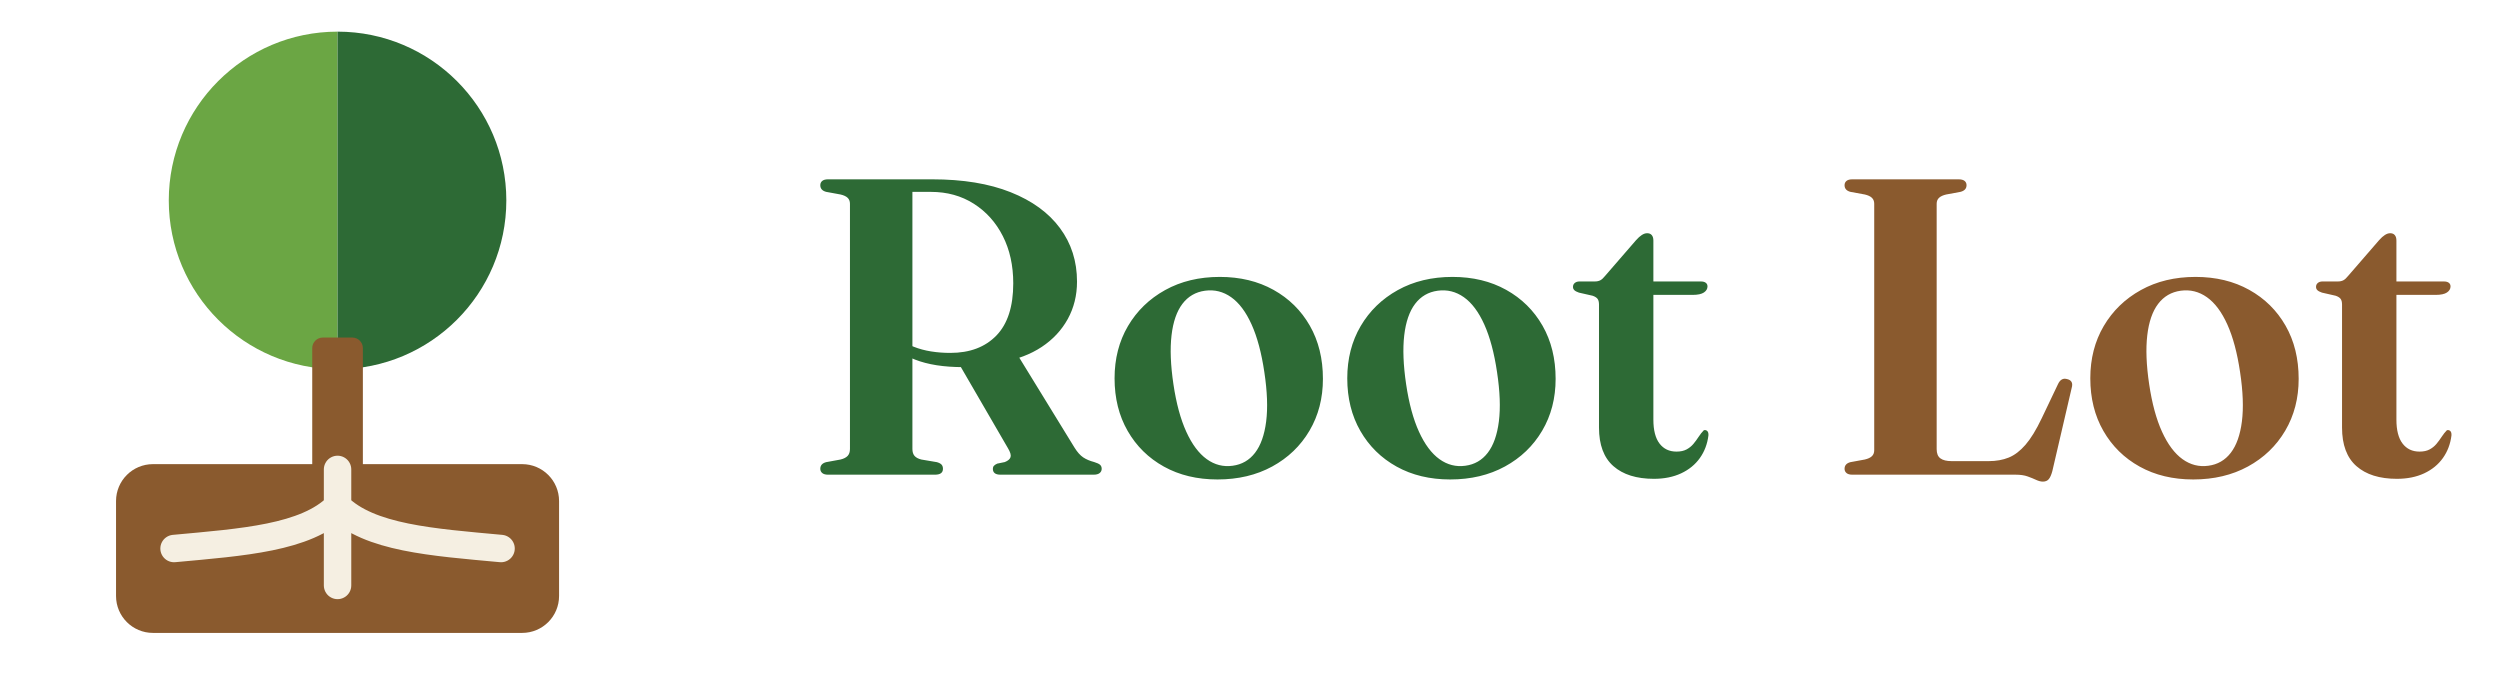
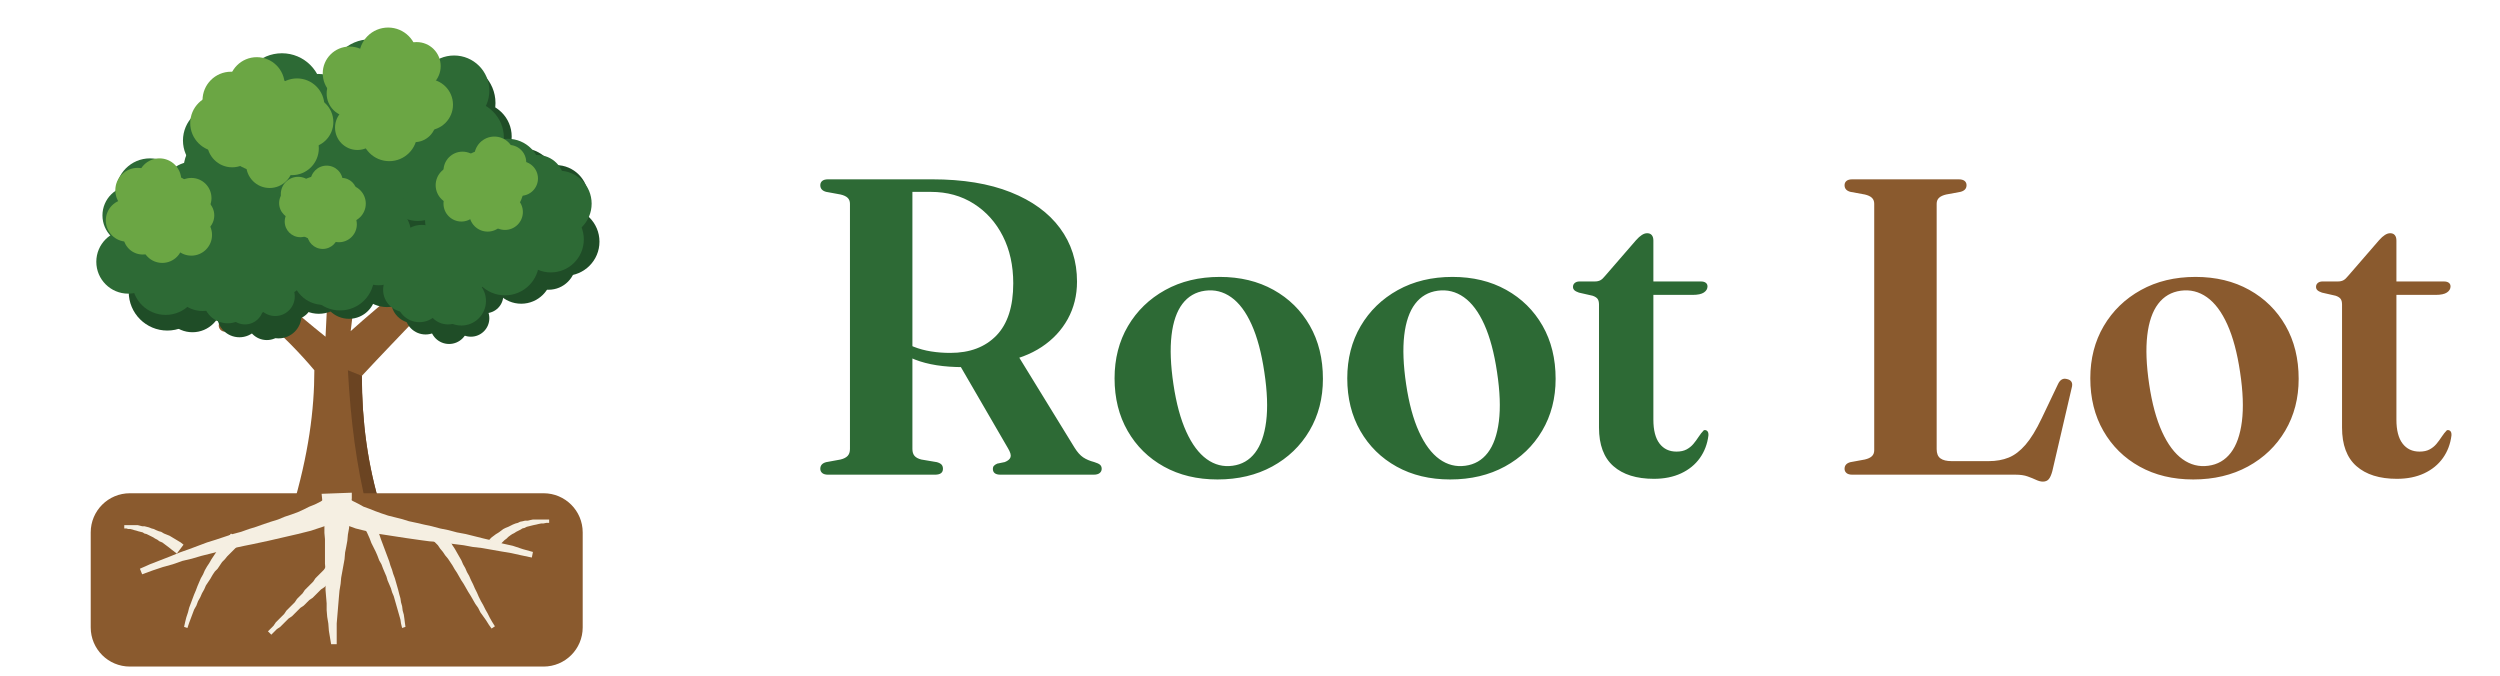
<svg xmlns="http://www.w3.org/2000/svg" viewBox="0 0 237 64" width="474" height="128" role="img" aria-label="Root Lot">
-   <path fill="#6BA644" d="M32 3a16 16 0 0 0 0 32z" />
-   <path fill="#2D6A35" d="M32 3a16 16 0 0 1 0 32z" />
-   <rect x="29.6" y="32" width="4.8" height="14" rx="1" fill="#8A5A2E" />
-   <rect x="11" y="44" width="42" height="16" rx="3.5" fill="#8A5A2E" />
-   <path fill="none" stroke="#F5EFE2" stroke-width="2.6" stroke-linecap="round" stroke-linejoin="round" d="M32 44.5v11M32 48c-3 3-9 3.4-15.5 4M32 48c3 3 9 3.4 15.5 4" />
+   <g transform="translate(-2 -2) scale(.53)">
+     <path fill="#8A5A2E" d="M56 95C59 85 60 77 60 70C55 64 48 58 39 50L42.5 46.5C50 54 57 60 62 64C62.5 54 63 45 61.5 33L67.5 33C68.5 45 67.5 55 66.5 63C72 58 80 52 87 44L90.5 47.5C83 56 75 64 68.5 71C68.5 79 69.5 87 72 95Z" />
+     <path fill="#6B4422" d="M66 70C66.5 79 67.5 87 69.5 95L72 95C69.5 87 68.5 79 68.5 71Z" />
+     <path d="M50 57L44 62" stroke="#8A5A2E" stroke-width="2.2" stroke-linecap="round" />
+     <path d="M78 57L85 61" stroke="#8A5A2E" stroke-width="2.2" stroke-linecap="round" />
+     <path d="M64 44L57 40" stroke="#8A5A2E" stroke-width="2.2" stroke-linecap="round" />
+     <path d="M65 52L72 47" stroke="#8A5A2E" stroke-width="2.2" stroke-linecap="round" />
+     <circle cx="38" cy="49" r="11.5" fill="#1F4D27" />
+     <circle cx="47.6" cy="47.5" r="6.6" fill="#1F4D27" />
+     <circle cx="45.2" cy="55.7" r="6.0" fill="#1F4D27" />
+     <circle cx="38.2" cy="57.9" r="5.3" fill="#1F4D27" />
+     <circle cx="33.7" cy="56.0" r="6.9" fill="#1F4D27" />
+     <circle cx="28.6" cy="50.1" r="5.7" fill="#1F4D27" />
+     <circle cx="29.8" cy="45.1" r="5.5" fill="#1F4D27" />
+     <circle cx="32.0" cy="42.3" r="6.3" fill="#1F4D27" />
+     <circle cx="41.7" cy="41.4" r="7.0" fill="#1F4D27" />
+     <circle cx="46.4" cy="43.0" r="6.7" fill="#1F4D27" />
+     <circle cx="56" cy="34" r="13.0" fill="#1F4D27" />
+     <circle cx="66.3" cy="34.4" r="7.8" fill="#1F4D27" />
+     <circle cx="62.7" cy="41.8" r="7.2" fill="#1F4D27" />
+     <circle cx="59.3" cy="42.9" r="6.4" fill="#1F4D27" />
+     <circle cx="50.0" cy="41.6" r="7.9" fill="#1F4D27" />
+     <circle cx="47.3" cy="39.0" r="6.0" fill="#1F4D27" />
+     <circle cx="46.5" cy="29.5" r="6.8" fill="#1F4D27" />
+     <circle cx="49.5" cy="25.6" r="6.6" fill="#1F4D27" />
+     <circle cx="56.3" cy="24.2" r="6.4" fill="#1F4D27" />
+     <circle cx="63.4" cy="25.7" r="7.2" fill="#1F4D27" />
+     <circle cx="78" cy="30" r="13.0" fill="#1F4D27" />
+     <circle cx="89.2" cy="28.2" r="6.1" fill="#1F4D27" />
+     <circle cx="85.9" cy="37.3" r="6.6" fill="#1F4D27" />
+     <circle cx="79.3" cy="40.0" r="5.9" fill="#1F4D27" />
+     <circle cx="72.2" cy="38.8" r="6.9" fill="#1F4D27" />
+     <circle cx="66.5" cy="31.7" r="6.6" fill="#1F4D27" />
+     <circle cx="68.0" cy="28.1" r="7.5" fill="#1F4D27" />
+     <circle cx="73.3" cy="20.7" r="6.7" fill="#1F4D27" />
+     <circle cx="79.8" cy="20.8" r="6.9" fill="#1F4D27" />
+     <circle cx="85.3" cy="22.2" r="7.1" fill="#1F4D27" />
+     <circle cx="96" cy="45" r="10.8" fill="#1F4D27" />
+     <circle cx="104.9" cy="47.0" r="6.1" fill="#1F4D27" />
+     <circle cx="101.9" cy="50.7" r="4.9" fill="#1F4D27" />
+     <circle cx="97.0" cy="52.6" r="5.5" fill="#1F4D27" />
+     <circle cx="89.5" cy="51.7" r="5.0" fill="#1F4D27" />
+     <circle cx="88.6" cy="49.1" r="6.3" fill="#1F4D27" />
+     <circle cx="87.4" cy="44.1" r="5.0" fill="#1F4D27" />
+     <circle cx="90.0" cy="38.7" r="5.1" fill="#1F4D27" />
+     <circle cx="97.2" cy="36.4" r="6.1" fill="#1F4D27" />
+     <circle cx="103.2" cy="39.1" r="5.8" fill="#1F4D27" />
+     <circle cx="66" cy="49" r="10.1" fill="#1F4D27" />
+     <circle cx="75.0" cy="50.9" r="5.7" fill="#1F4D27" />
+     <circle cx="73.0" cy="53.0" r="5.7" fill="#1F4D27" />
+     <circle cx="66.2" cy="56.0" r="4.8" fill="#1F4D27" />
+     <circle cx="60.8" cy="54.3" r="5.6" fill="#1F4D27" />
+     <circle cx="57.9" cy="52.4" r="5.9" fill="#1F4D27" />
+     <circle cx="58.2" cy="46.1" r="5.0" fill="#1F4D27" />
+     <circle cx="62.1" cy="41.9" r="5.2" fill="#1F4D27" />
+     <circle cx="67.4" cy="41.3" r="4.9" fill="#1F4D27" />
+     <circle cx="71.7" cy="43.1" r="4.6" fill="#1F4D27" />
+     <circle cx="50" cy="56" r="7.2" fill="#1F4D27" />
+     <circle cx="55.8" cy="57.0" r="4.1" fill="#1F4D27" />
+     <circle cx="53.6" cy="60.2" r="4.1" fill="#1F4D27" />
+     <circle cx="51.5" cy="61.0" r="3.6" fill="#1F4D27" />
+     <circle cx="46.6" cy="60.1" r="4.0" fill="#1F4D27" />
+     <circle cx="44.8" cy="58.1" r="3.7" fill="#1F4D27" />
+     <circle cx="44.2" cy="54.4" r="4.3" fill="#1F4D27" />
+     <circle cx="48.2" cy="51.0" r="4.4" fill="#1F4D27" />
+     <circle cx="51.5" cy="50.1" r="4.2" fill="#1F4D27" />
+     <circle cx="54.5" cy="52.7" r="4.3" fill="#1F4D27" />
+     <circle cx="84" cy="56" r="7.2" fill="#1F4D27" />
+     <circle cx="90.6" cy="56.6" r="3.2" fill="#1F4D27" />
+     <circle cx="88.0" cy="60.7" r="3.3" fill="#1F4D27" />
+     <circle cx="84.1" cy="61.9" r="3.4" fill="#1F4D27" />
+     <circle cx="79.9" cy="59.9" r="3.7" fill="#1F4D27" />
+     <circle cx="77.8" cy="57.5" r="4.1" fill="#1F4D27" />
+     <circle cx="78.0" cy="54.7" r="3.4" fill="#1F4D27" />
+     <circle cx="80.4" cy="51.6" r="3.3" fill="#1F4D27" />
+     <circle cx="84.6" cy="50.1" r="3.4" fill="#1F4D27" />
+     <circle cx="88.1" cy="52.7" r="4.1" fill="#1F4D27" />
+     <circle cx="36" cy="46" r="11.5" fill="#2D6A35" />
+     <circle cx="45.0" cy="44.1" r="6.5" fill="#2D6A35" />
+     <circle cx="45.2" cy="50.7" r="5.6" fill="#2D6A35" />
+     <circle cx="40.0" cy="54.0" r="5.4" fill="#2D6A35" />
+     <circle cx="33.4" cy="54.1" r="6.0" fill="#2D6A35" />
+     <circle cx="26.7" cy="50.6" r="5.7" fill="#2D6A35" />
+     <circle cx="27.4" cy="42.3" r="5.3" fill="#2D6A35" />
+     <circle cx="30.6" cy="38.2" r="6.1" fill="#2D6A35" />
+     <circle cx="38.2" cy="38.1" r="5.4" fill="#2D6A35" />
+     <circle cx="42.2" cy="39.2" r="6.8" fill="#2D6A35" />
+     <circle cx="54" cy="31" r="13.0" fill="#2D6A35" />
+     <circle cx="64.4" cy="28.9" r="5.8" fill="#2D6A35" />
+     <circle cx="63.7" cy="36.8" r="7.3" fill="#2D6A35" />
+     <circle cx="56.2" cy="41.3" r="6.7" fill="#2D6A35" />
+     <circle cx="46.7" cy="38.8" r="6.1" fill="#2D6A35" />
+     <circle cx="43.5" cy="34.1" r="6.9" fill="#2D6A35" />
+     <circle cx="42.7" cy="28.9" r="6.2" fill="#2D6A35" />
+     <circle cx="47.9" cy="23.4" r="6.3" fill="#2D6A35" />
+     <circle cx="54.2" cy="20.5" r="7.2" fill="#2D6A35" />
+     <circle cx="60.7" cy="22.9" r="5.9" fill="#2D6A35" />
+     <circle cx="76" cy="27" r="13.0" fill="#2D6A35" />
+     <circle cx="87.3" cy="28.4" r="6.6" fill="#2D6A35" />
+     <circle cx="85.8" cy="32.4" r="7.9" fill="#2D6A35" />
+     <circle cx="78.5" cy="37.5" r="5.8" fill="#2D6A35" />
+     <circle cx="70.7" cy="35.0" r="6.8" fill="#2D6A35" />
+     <circle cx="64.6" cy="30.1" r="6.9" fill="#2D6A35" />
+     <circle cx="66.8" cy="22.1" r="6.0" fill="#2D6A35" />
+     <circle cx="70.0" cy="18.1" r="7.3" fill="#2D6A35" />
+     <circle cx="75.4" cy="17.6" r="6.3" fill="#2D6A35" />
+     <circle cx="85.0" cy="20.0" r="6.3" fill="#2D6A35" />
+     <circle cx="94" cy="42" r="10.8" fill="#2D6A35" />
+     <circle cx="103.7" cy="40.2" r="5.9" fill="#2D6A35" />
+     <circle cx="102.3" cy="46.6" r="5.9" fill="#2D6A35" />
+     <circle cx="94.1" cy="50.5" r="6.1" fill="#2D6A35" />
+     <circle cx="88.5" cy="48.3" r="5.0" fill="#2D6A35" />
+     <circle cx="85.6" cy="43.1" r="5.8" fill="#2D6A35" />
+     <circle cx="86.6" cy="37.5" r="5.3" fill="#2D6A35" />
+     <circle cx="89.2" cy="35.5" r="6.1" fill="#2D6A35" />
+     <circle cx="94.6" cy="34.5" r="5.9" fill="#2D6A35" />
+     <circle cx="99.9" cy="36.3" r="4.8" fill="#2D6A35" />
+     <circle cx="64" cy="46" r="10.1" fill="#2D6A35" />
+     <circle cx="71.8" cy="45.6" r="5.5" fill="#2D6A35" />
+     <circle cx="71.5" cy="49.8" r="5.0" fill="#2D6A35" />
+     <circle cx="64.6" cy="53.2" r="6.1" fill="#2D6A35" />
+     <circle cx="61.6" cy="52.7" r="5.6" fill="#2D6A35" />
+     <circle cx="54.8" cy="46.9" r="5.9" fill="#2D6A35" />
+     <circle cx="56.1" cy="44.7" r="5.0" fill="#2D6A35" />
+     <circle cx="59.1" cy="40.3" r="5.0" fill="#2D6A35" />
+     <circle cx="64.9" cy="38.6" r="5.8" fill="#2D6A35" />
+     <circle cx="70.9" cy="42.4" r="5.4" fill="#2D6A35" />
+     <circle cx="48" cy="53" r="7.2" fill="#2D6A35" />
+     <circle cx="54.4" cy="52.8" r="3.8" fill="#2D6A35" />
+     <circle cx="53.0" cy="56.8" r="3.5" fill="#2D6A35" />
+     <circle cx="47.6" cy="58.5" r="3.3" fill="#2D6A35" />
+     <circle cx="44.5" cy="57.2" r="4.4" fill="#2D6A35" />
+     <circle cx="42.4" cy="54.3" r="4.4" fill="#2D6A35" />
+     <circle cx="41.5" cy="51.4" r="3.2" fill="#2D6A35" />
+     <circle cx="44.3" cy="48.4" r="3.5" fill="#2D6A35" />
+     <circle cx="48.5" cy="47.9" r="3.9" fill="#2D6A35" />
+     <circle cx="53.1" cy="50.3" r="4.0" fill="#2D6A35" />
+     <circle cx="82" cy="53" r="7.2" fill="#2D6A35" />
+     <circle cx="87.7" cy="51.7" r="4.1" fill="#2D6A35" />
+     <circle cx="86.3" cy="57.6" r="4.4" fill="#2D6A35" />
+     <circle cx="83.9" cy="58.0" r="3.8" fill="#2D6A35" />
+     <circle cx="78.8" cy="57.3" r="4.1" fill="#2D6A35" />
+     <circle cx="76.3" cy="55.6" r="4.0" fill="#2D6A35" />
+     <circle cx="76.1" cy="51.6" r="4.0" fill="#2D6A35" />
+     <circle cx="79.2" cy="48.3" r="4.3" fill="#2D6A35" />
+     <circle cx="82.6" cy="47.7" r="3.3" fill="#2D6A35" />
+     <circle cx="87.7" cy="50.4" r="4.0" fill="#2D6A35" />
+     <circle cx="33" cy="42" r="7.2" fill="#6BA644" />
+     <circle cx="38.9" cy="42.3" r="3.2" fill="#6BA644" />
+     <circle cx="38.0" cy="45.8" r="3.7" fill="#6BA644" />
+     <circle cx="32.8" cy="47.1" r="3.7" fill="#6BA644" />
+     <circle cx="29.3" cy="45.8" r="3.5" fill="#6BA644" />
+     <circle cx="26.5" cy="43.2" r="3.8" fill="#6BA644" />
+     <circle cx="28.4" cy="37.8" r="4.0" fill="#6BA644" />
+     <circle cx="32.3" cy="36.0" r="3.9" fill="#6BA644" />
+     <circle cx="38.0" cy="39.2" r="3.6" fill="#6BA644" />
+     <circle cx="51" cy="26" r="8.6" fill="#6BA644" />
+     <circle cx="58.8" cy="25.6" r="4.6" fill="#6BA644" />
+     <circle cx="56.0" cy="30.3" r="4.8" fill="#6BA644" />
+     <circle cx="52.0" cy="33.2" r="4.2" fill="#6BA644" />
+     <circle cx="45.3" cy="29.2" r="4.5" fill="#6BA644" />
+     <circle cx="42.9" cy="25.8" r="5.1" fill="#6BA644" />
+     <circle cx="45.1" cy="21.7" r="5.1" fill="#6BA644" />
+     <circle cx="49.7" cy="19.0" r="5.0" fill="#6BA644" />
+     <circle cx="56.9" cy="22.7" r="4.9" fill="#6BA644" />
+     <circle cx="73" cy="21" r="8.6" fill="#6BA644" />
+     <circle cx="80.2" cy="22.5" r="4.6" fill="#6BA644" />
+     <circle cx="77.9" cy="25.3" r="3.9" fill="#6BA644" />
+     <circle cx="73.4" cy="27.6" r="5.0" fill="#6BA644" />
+     <circle cx="67.7" cy="26.6" r="4.0" fill="#6BA644" />
+     <circle cx="66.4" cy="20.5" r="4.2" fill="#6BA644" />
+     <circle cx="66.3" cy="16.9" r="4.8" fill="#6BA644" />
+     <circle cx="73.2" cy="13.9" r="5.2" fill="#6BA644" />
+     <circle cx="78.3" cy="15.6" r="4.3" fill="#6BA644" />
+     <circle cx="91" cy="37" r="6.5" fill="#6BA644" />
+     <circle cx="96.9" cy="35.7" r="3.1" fill="#6BA644" />
+     <circle cx="94.1" cy="41.7" r="3.2" fill="#6BA644" />
+     <circle cx="91.0" cy="41.9" r="3.3" fill="#6BA644" />
+     <circle cx="86.3" cy="40.2" r="3.2" fill="#6BA644" />
+     <circle cx="85.2" cy="36.9" r="3.5" fill="#6BA644" />
+     <circle cx="86.5" cy="34.3" r="3.4" fill="#6BA644" />
+     <circle cx="92.2" cy="31.8" r="3.6" fill="#6BA644" />
+     <circle cx="94.8" cy="32.8" r="3.1" fill="#6BA644" />
+     <circle cx="61" cy="41" r="5.8" fill="#6BA644" />
+     <circle cx="65.8" cy="40.2" r="3.4" fill="#6BA644" />
+     <circle cx="64.4" cy="43.9" r="3.2" fill="#6BA644" />
+     <circle cx="61.5" cy="45.5" r="2.8" fill="#6BA644" />
+     <circle cx="57.5" cy="43.4" r="2.8" fill="#6BA644" />
+     <circle cx="56.6" cy="40.1" r="2.9" fill="#6BA644" />
+     <circle cx="57.1" cy="38.5" r="3.1" fill="#6BA644" />
+     <circle cx="62.2" cy="36.3" r="2.9" fill="#6BA644" />
+     <circle cx="64.9" cy="38.3" r="2.7" fill="#6BA644" />
+     <rect x="20" y="92" width="88" height="31" rx="7" fill="#8A5A2E" />
+     <path fill="#F5EFE2" d="M61.3 92.1 61.4 93.1 61.5 94.1 61.6 95.0 61.7 96.0 61.8 97.0 61.8 98.1 61.8 99.1 61.9 100.2 61.9 101.3 61.9 102.4 61.9 103.5 61.9 104.6 62.0 105.8 62.0 106.9 62.0 108.1 62.0 109.3 62.1 110.5 62.2 111.7 62.2 112.9 62.3 114.1 62.5 115.3 62.6 116.6 62.8 117.8 63.0 119.0 64.0 119.0 64.0 117.7 64.0 116.5 64.0 115.3 64.1 114.1 64.2 112.9 64.3 111.7 64.4 110.5 64.5 109.4 64.7 108.2 64.8 107.1 65.0 106.0 65.2 104.9 65.4 103.8 65.5 102.6 65.7 101.6 65.9 100.5 66.0 99.4 66.2 98.3 66.3 97.2 66.4 96.1 66.5 95.1 66.6 94.0 66.7 92.9 66.7 91.9Z" />
+     <path fill="#F5EFE2" d="M63.1 104.1 62.6 104.6 62.1 105.1 61.7 105.7 61.2 106.2 60.7 106.7 60.2 107.2 59.8 107.8 59.3 108.3 58.8 108.8 58.3 109.3 57.9 109.9 57.4 110.4 56.9 110.9 56.5 111.5 56.0 112.0 55.5 112.5 55.0 113.0 54.6 113.6 54.1 114.1 53.6 114.6 53.1 115.1 52.7 115.7 52.2 116.2 51.7 116.7 52.3 117.3 52.8 116.8 53.3 116.3 53.9 115.9 54.4 115.4 54.9 114.9 55.4 114.4 56.0 114.0 56.5 113.5 57.0 113.0 57.5 112.5 58.1 112.1 58.6 111.6 59.1 111.1 59.7 110.7 60.2 110.2 60.7 109.7 61.2 109.2 61.8 108.8 62.3 108.3 62.8 107.8 63.3 107.3 63.9 106.9 64.4 106.4 64.9 105.9Z" />
+     <path fill="#F5EFE2" d="M62.0 92.9 61.1 93.5 60.1 94.0 59.1 94.4 58.1 94.9 57.0 95.4 55.9 95.8 54.7 96.2 53.5 96.7 52.2 97.1 51.0 97.5 49.6 98.0 48.3 98.4 46.9 98.9 45.4 99.3 43.9 99.8 42.4 100.3 40.8 100.8 39.2 101.4 37.6 102.0 35.9 102.6 34.2 103.3 32.4 104.0 30.6 104.7 28.8 105.5 29.2 106.5 31.1 105.8 32.9 105.2 34.7 104.7 36.4 104.1 38.1 103.7 39.8 103.2 41.4 102.8 43.0 102.4 44.6 102.1 46.1 101.7 47.5 101.4 49.0 101.1 50.4 100.8 51.8 100.5 53.1 100.2 54.4 99.9 55.7 99.6 57.0 99.3 58.2 99.0 59.4 98.7 60.6 98.3 61.8 97.9 62.9 97.5 64.0 97.1Z" />
+     <path fill="#F5EFE2" d="M45.1 99.2 44.7 99.7 44.2 100.3 43.7 100.8 43.3 101.4 42.8 102.0 42.4 102.6 42.0 103.2 41.6 103.8 41.2 104.5 40.8 105.1 40.4 105.8 40.1 106.5 39.7 107.2 39.4 107.9 39.1 108.6 38.8 109.4 38.5 110.1 38.2 110.9 37.9 111.7 37.6 112.5 37.4 113.3 37.1 114.2 36.9 115.0 36.7 115.9 37.3 116.1 37.6 115.2 37.9 114.4 38.2 113.6 38.5 112.8 38.9 112.1 39.2 111.3 39.6 110.6 39.9 109.9 40.3 109.2 40.6 108.5 41.0 107.9 41.4 107.3 41.8 106.6 42.2 106.0 42.7 105.5 43.1 104.9 43.5 104.3 44.0 103.8 44.4 103.3 44.9 102.8 45.4 102.3 45.9 101.8 46.3 101.3 46.9 100.8Z" />
+     <path fill="#F5EFE2" d="M36.6 101.2 36.1 100.8 35.6 100.5 35.1 100.2 34.6 99.9 34.1 99.6 33.6 99.4 33.1 99.2 32.6 98.9 32.2 98.8 31.7 98.6 31.3 98.4 30.9 98.3 30.4 98.1 30.0 98.0 29.6 97.9 29.2 97.9 28.8 97.8 28.4 97.7 28.0 97.7 27.6 97.7 27.2 97.7 26.8 97.7 26.4 97.7 26.0 97.7 26.0 98.3 26.4 98.3 26.7 98.4 27.1 98.4 27.5 98.5 27.8 98.6 28.2 98.7 28.5 98.8 28.9 98.9 29.3 99.0 29.6 99.2 30.0 99.3 30.4 99.5 30.8 99.7 31.2 99.9 31.5 100.1 31.9 100.3 32.3 100.6 32.8 100.8 33.2 101.1 33.6 101.4 34.0 101.7 34.5 102.1 34.9 102.4 35.4 102.8Z" />
+     <path fill="#F5EFE2" d="M64.0 97.1 65.1 97.5 66.3 97.9 67.4 98.3 68.6 98.6 69.9 98.9 71.1 99.2 72.4 99.4 73.7 99.6 75.0 99.8 76.3 100.0 77.7 100.2 79.1 100.4 80.6 100.6 82.0 100.7 83.6 100.9 85.1 101.1 86.7 101.3 88.3 101.6 90.0 101.8 91.7 102.1 93.4 102.4 95.2 102.7 97.0 103.1 98.9 103.5 99.1 102.5 97.3 102.0 95.5 101.4 93.7 101.0 92.0 100.5 90.3 100.1 88.7 99.7 87.1 99.3 85.5 99.0 84.0 98.6 82.5 98.3 81.0 97.9 79.6 97.6 78.3 97.3 76.9 97.0 75.6 96.6 74.4 96.3 73.2 96.0 72.0 95.6 70.9 95.2 69.9 94.8 68.8 94.4 67.9 93.9 66.9 93.4 66.0 92.9Z" />
+     <path fill="#F5EFE2" d="M81.1 100.3 81.6 100.8 82.1 101.3 82.5 101.9 83.0 102.5 83.4 103.1 83.9 103.7 84.3 104.3 84.7 104.9 85.1 105.6 85.5 106.2 85.9 106.9 86.3 107.6 86.7 108.2 87.1 108.9 87.5 109.6 88.0 110.4 88.4 111.1 88.8 111.8 89.3 112.5 89.7 113.3 90.2 114.0 90.7 114.7 91.2 115.5 91.7 116.2 92.3 115.8 91.8 115.0 91.4 114.3 91.0 113.5 90.6 112.8 90.2 112.0 89.8 111.3 89.4 110.5 89.1 109.8 88.7 109.0 88.4 108.3 88.0 107.5 87.7 106.8 87.3 106.1 87.0 105.4 86.6 104.7 86.3 104.0 85.9 103.3 85.5 102.6 85.1 101.9 84.7 101.3 84.3 100.6 83.9 100.0 83.4 99.3 82.9 98.7Z" />
+     <path fill="#F5EFE2" d="M92.7 101.7 93.0 101.3 93.4 101.0 93.7 100.7 94.0 100.4 94.4 100.1 94.7 99.8 95.1 99.5 95.4 99.3 95.8 99.1 96.1 98.9 96.5 98.7 96.9 98.5 97.2 98.3 97.6 98.2 98.0 98.0 98.4 97.9 98.8 97.8 99.2 97.7 99.7 97.6 100.1 97.5 100.6 97.4 101.0 97.4 101.5 97.3 102.0 97.3 102.0 96.7 101.5 96.7 101.0 96.7 100.5 96.7 100.0 96.7 99.6 96.7 99.1 96.7 98.6 96.8 98.2 96.9 97.7 96.9 97.3 97.0 96.8 97.1 96.4 97.3 96.0 97.4 95.5 97.6 95.1 97.8 94.7 98.0 94.2 98.2 93.8 98.4 93.4 98.7 93.0 99.0 92.5 99.3 92.1 99.6 91.7 99.9 91.3 100.3Z" />
+     <path fill="#F5EFE2" d="M69.1 98.4 69.5 99.2 69.9 100.1 70.2 100.9 70.6 101.7 71.0 102.5 71.3 103.2 71.6 104.0 72.0 104.7 72.3 105.5 72.6 106.2 72.9 106.9 73.1 107.6 73.4 108.3 73.7 109.0 73.9 109.7 74.2 110.4 74.4 111.1 74.6 111.8 74.8 112.5 75.0 113.2 75.2 113.9 75.4 114.6 75.5 115.3 75.7 116.1 76.3 115.9 76.2 115.2 76.1 114.4 76.0 113.7 75.8 113.0 75.7 112.2 75.5 111.5 75.4 110.8 75.2 110.1 75.0 109.3 74.8 108.6 74.6 107.9 74.4 107.2 74.1 106.4 73.9 105.7 73.6 104.9 73.4 104.2 73.1 103.4 72.8 102.6 72.5 101.8 72.2 101.0 71.9 100.2 71.6 99.3 71.3 98.5 70.9 97.6Z" />
+   </g>
  <path fill="#2D6A35" transform="translate(76 45)" d="M26.101 -18.305Q26.101 -16.349 25.223 -14.756Q24.344 -13.163 22.751 -12.108Q21.157 -11.053 18.929 -10.663Q18.325 -10.56 17.747 -10.451Q17.168 -10.343 16.594 -10.269Q16.02 -10.196 15.327 -10.196Q13.937 -10.196 12.794 -10.375Q11.651 -10.555 10.739 -10.913Q9.827 -11.271 9.097 -11.776L9.245 -12.897Q9.872 -12.423 10.632 -12.124Q11.392 -11.825 12.265 -11.685Q13.137 -11.545 14.091 -11.545Q16.861 -11.545 18.459 -13.193Q20.056 -14.841 20.056 -18.141Q20.056 -20.673 19.068 -22.619Q18.08 -24.565 16.315 -25.687Q14.551 -26.809 12.256 -26.809H10.496V-2.439Q10.496 -2.016 10.697 -1.783Q10.899 -1.549 11.34 -1.437L12.821 -1.187Q13.144 -1.091 13.268 -0.944Q13.392 -0.797 13.392 -0.557Q13.392 0.0 12.637 0.0H2.499Q2.131 0.0 1.947 -0.157Q1.764 -0.315 1.764 -0.557Q1.764 -1.039 2.315 -1.187L3.679 -1.437Q4.141 -1.549 4.359 -1.783Q4.576 -2.016 4.576 -2.439V-25.683Q4.576 -26.04 4.354 -26.25Q4.132 -26.46 3.679 -26.563L2.315 -26.813Q1.764 -26.961 1.764 -27.443Q1.764 -27.696 1.947 -27.848Q2.131 -28.0 2.499 -28.0H12.375Q16.744 -28.0 19.807 -26.779Q22.871 -25.559 24.486 -23.375Q26.101 -21.191 26.101 -18.305ZM14.748 -10.792 20.417 -11.436 25.867 -2.561Q26.265 -1.924 26.687 -1.641Q27.109 -1.359 27.732 -1.197Q28.139 -1.072 28.289 -0.935Q28.44 -0.797 28.44 -0.557Q28.44 -0.315 28.251 -0.157Q28.063 0.0 27.675 0.0H18.847Q18.123 0.0 18.123 -0.557Q18.123 -0.733 18.225 -0.844Q18.328 -0.955 18.535 -1.048L19.256 -1.197Q19.713 -1.379 19.801 -1.668Q19.889 -1.957 19.552 -2.513ZM39.637 -18.749Q42.523 -18.749 44.728 -17.521Q46.933 -16.293 48.173 -14.123Q49.413 -11.952 49.413 -9.084Q49.413 -6.329 48.138 -4.168Q46.863 -2.007 44.608 -0.777Q42.353 0.453 39.419 0.453Q36.533 0.453 34.338 -0.766Q32.143 -1.985 30.902 -4.147Q29.661 -6.309 29.661 -9.137Q29.661 -11.923 30.932 -14.088Q32.203 -16.253 34.453 -17.501Q36.703 -18.749 39.637 -18.749ZM40.852 -0.847Q42.167 -1.02 42.978 -2.074Q43.789 -3.128 44.033 -5.051Q44.276 -6.975 43.861 -9.713Q43.457 -12.451 42.652 -14.237Q41.847 -16.024 40.716 -16.824Q39.585 -17.624 38.232 -17.44Q36.899 -17.257 36.092 -16.194Q35.285 -15.131 35.061 -13.212Q34.837 -11.293 35.241 -8.573Q35.645 -5.855 36.461 -4.068Q37.276 -2.281 38.401 -1.472Q39.527 -0.663 40.852 -0.847ZM61.697 -18.749Q64.583 -18.749 66.788 -17.521Q68.993 -16.293 70.233 -14.123Q71.473 -11.952 71.473 -9.084Q71.473 -6.329 70.198 -4.168Q68.923 -2.007 66.668 -0.777Q64.413 0.453 61.479 0.453Q58.593 0.453 56.398 -0.766Q54.203 -1.985 52.962 -4.147Q51.721 -6.309 51.721 -9.137Q51.721 -11.923 52.992 -14.088Q54.263 -16.253 56.513 -17.501Q58.763 -18.749 61.697 -18.749ZM62.912 -0.847Q64.227 -1.02 65.038 -2.074Q65.849 -3.128 66.093 -5.051Q66.336 -6.975 65.921 -9.713Q65.517 -12.451 64.712 -14.237Q63.907 -16.024 62.776 -16.824Q61.645 -17.624 60.292 -17.44Q58.959 -17.257 58.152 -16.194Q57.345 -15.131 57.121 -13.212Q56.897 -11.293 57.301 -8.573Q57.705 -5.855 58.521 -4.068Q59.336 -2.281 60.461 -1.472Q61.587 -0.663 62.912 -0.847ZM74.984 -16.963 73.681 -17.26Q73.379 -17.364 73.249 -17.49Q73.119 -17.616 73.119 -17.804Q73.119 -18.036 73.291 -18.177Q73.464 -18.317 73.728 -18.317H75.18Q75.501 -18.317 75.715 -18.432Q75.928 -18.547 76.167 -18.849L79.109 -22.244Q79.389 -22.559 79.649 -22.725Q79.908 -22.891 80.148 -22.891Q80.439 -22.891 80.589 -22.709Q80.74 -22.528 80.74 -22.196V-5.217Q80.74 -3.715 81.323 -2.951Q81.905 -2.188 82.933 -2.188Q83.505 -2.188 83.887 -2.394Q84.269 -2.6 84.533 -2.915Q84.796 -3.229 85.026 -3.585Q85.256 -3.941 85.523 -4.212Q85.701 -4.268 85.839 -4.147Q85.977 -4.025 85.959 -3.724Q85.809 -2.509 85.149 -1.58Q84.488 -0.651 83.374 -0.129Q82.26 0.392 80.787 0.392Q78.319 0.392 76.952 -0.809Q75.585 -2.011 75.585 -4.472V-16.125Q75.585 -16.487 75.45 -16.667Q75.315 -16.848 74.984 -16.963ZM78.864 -17.044 78.929 -18.317H85.243Q85.545 -18.317 85.708 -18.192Q85.871 -18.067 85.871 -17.847Q85.871 -17.503 85.532 -17.273Q85.193 -17.044 84.452 -17.044Z" />
  <path fill="#8A5A2E" transform="translate(173.1 45)" d="M12.757 -26.813 11.404 -26.563Q10.951 -26.46 10.723 -26.25Q10.496 -26.04 10.496 -25.683V-2.416Q10.496 -1.805 10.853 -1.545Q11.209 -1.285 11.913 -1.285H15.429Q16.495 -1.285 17.327 -1.623Q18.159 -1.96 18.915 -2.833Q19.672 -3.705 20.452 -5.341L22.007 -8.603Q22.153 -8.907 22.363 -9.026Q22.573 -9.145 22.857 -9.063Q23.161 -8.999 23.282 -8.79Q23.403 -8.581 23.289 -8.197L21.461 -0.339Q21.316 0.197 21.121 0.427Q20.925 0.657 20.565 0.657Q20.275 0.657 19.93 0.495Q19.585 0.333 19.123 0.167Q18.66 0.0 17.985 0.0H2.499Q2.131 0.0 1.947 -0.157Q1.764 -0.315 1.764 -0.557Q1.764 -1.039 2.315 -1.187L3.679 -1.437Q4.132 -1.54 4.354 -1.75Q4.576 -1.96 4.576 -2.317V-25.683Q4.576 -26.04 4.354 -26.25Q4.132 -26.46 3.679 -26.563L2.315 -26.813Q1.764 -26.961 1.764 -27.443Q1.764 -27.696 1.947 -27.848Q2.131 -28.0 2.499 -28.0H12.573Q12.961 -28.0 13.145 -27.848Q13.328 -27.696 13.328 -27.443Q13.328 -26.961 12.757 -26.813ZM35.037 -18.749Q37.923 -18.749 40.128 -17.521Q42.333 -16.293 43.573 -14.123Q44.813 -11.952 44.813 -9.084Q44.813 -6.329 43.538 -4.168Q42.263 -2.007 40.008 -0.777Q37.753 0.453 34.819 0.453Q31.933 0.453 29.738 -0.766Q27.543 -1.985 26.302 -4.147Q25.061 -6.309 25.061 -9.137Q25.061 -11.923 26.332 -14.088Q27.603 -16.253 29.853 -17.501Q32.103 -18.749 35.037 -18.749ZM36.252 -0.847Q37.567 -1.02 38.378 -2.074Q39.189 -3.128 39.433 -5.051Q39.676 -6.975 39.261 -9.713Q38.857 -12.451 38.052 -14.237Q37.247 -16.024 36.116 -16.824Q34.985 -17.624 33.632 -17.44Q32.299 -17.257 31.492 -16.194Q30.685 -15.131 30.461 -13.212Q30.237 -11.293 30.641 -8.573Q31.045 -5.855 31.861 -4.068Q32.676 -2.281 33.801 -1.472Q34.927 -0.663 36.252 -0.847ZM48.324 -16.963 47.021 -17.26Q46.719 -17.364 46.589 -17.49Q46.459 -17.616 46.459 -17.804Q46.459 -18.036 46.631 -18.177Q46.804 -18.317 47.068 -18.317H48.52Q48.841 -18.317 49.055 -18.432Q49.268 -18.547 49.507 -18.849L52.449 -22.244Q52.729 -22.559 52.989 -22.725Q53.248 -22.891 53.488 -22.891Q53.779 -22.891 53.929 -22.709Q54.08 -22.528 54.08 -22.196V-5.217Q54.08 -3.715 54.663 -2.951Q55.245 -2.188 56.273 -2.188Q56.845 -2.188 57.227 -2.394Q57.609 -2.6 57.873 -2.915Q58.136 -3.229 58.366 -3.585Q58.596 -3.941 58.863 -4.212Q59.041 -4.268 59.179 -4.147Q59.317 -4.025 59.299 -3.724Q59.149 -2.509 58.489 -1.58Q57.828 -0.651 56.714 -0.129Q55.6 0.392 54.127 0.392Q51.659 0.392 50.292 -0.809Q48.925 -2.011 48.925 -4.472V-16.125Q48.925 -16.487 48.79 -16.667Q48.655 -16.848 48.324 -16.963ZM52.204 -17.044 52.269 -18.317H58.583Q58.885 -18.317 59.048 -18.192Q59.211 -18.067 59.211 -17.847Q59.211 -17.503 58.872 -17.273Q58.533 -17.044 57.792 -17.044Z" />
</svg>
